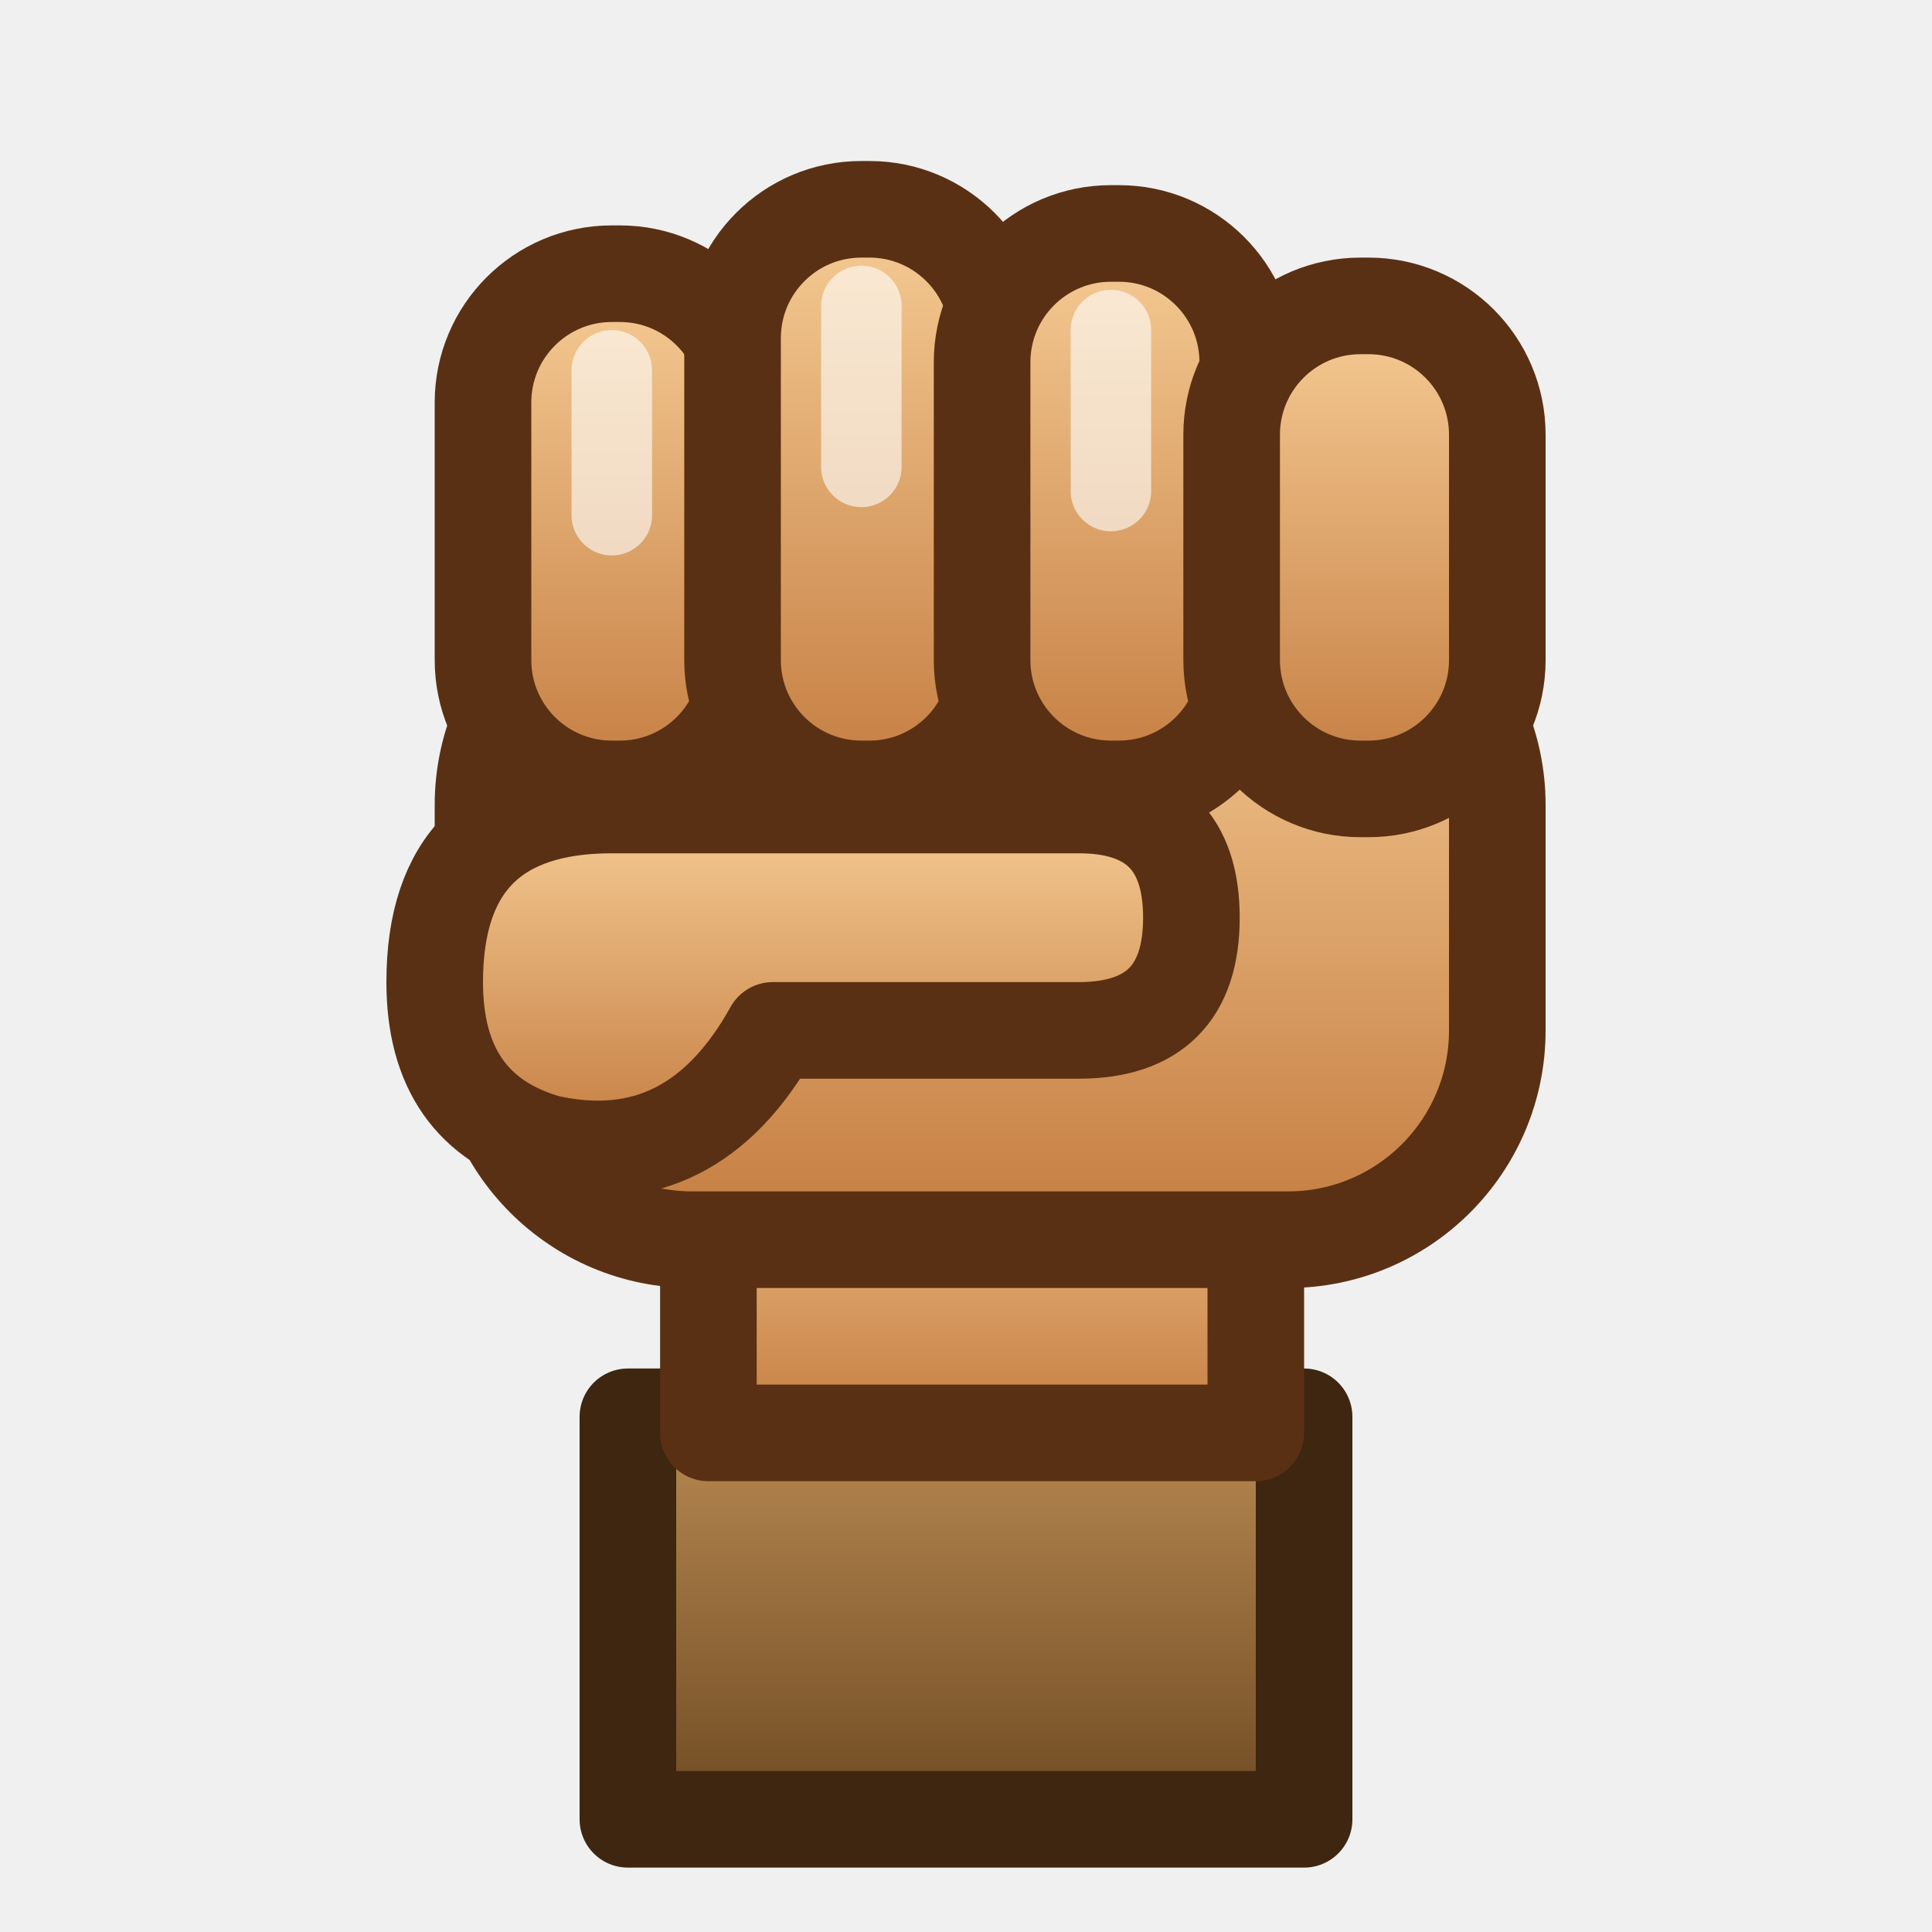
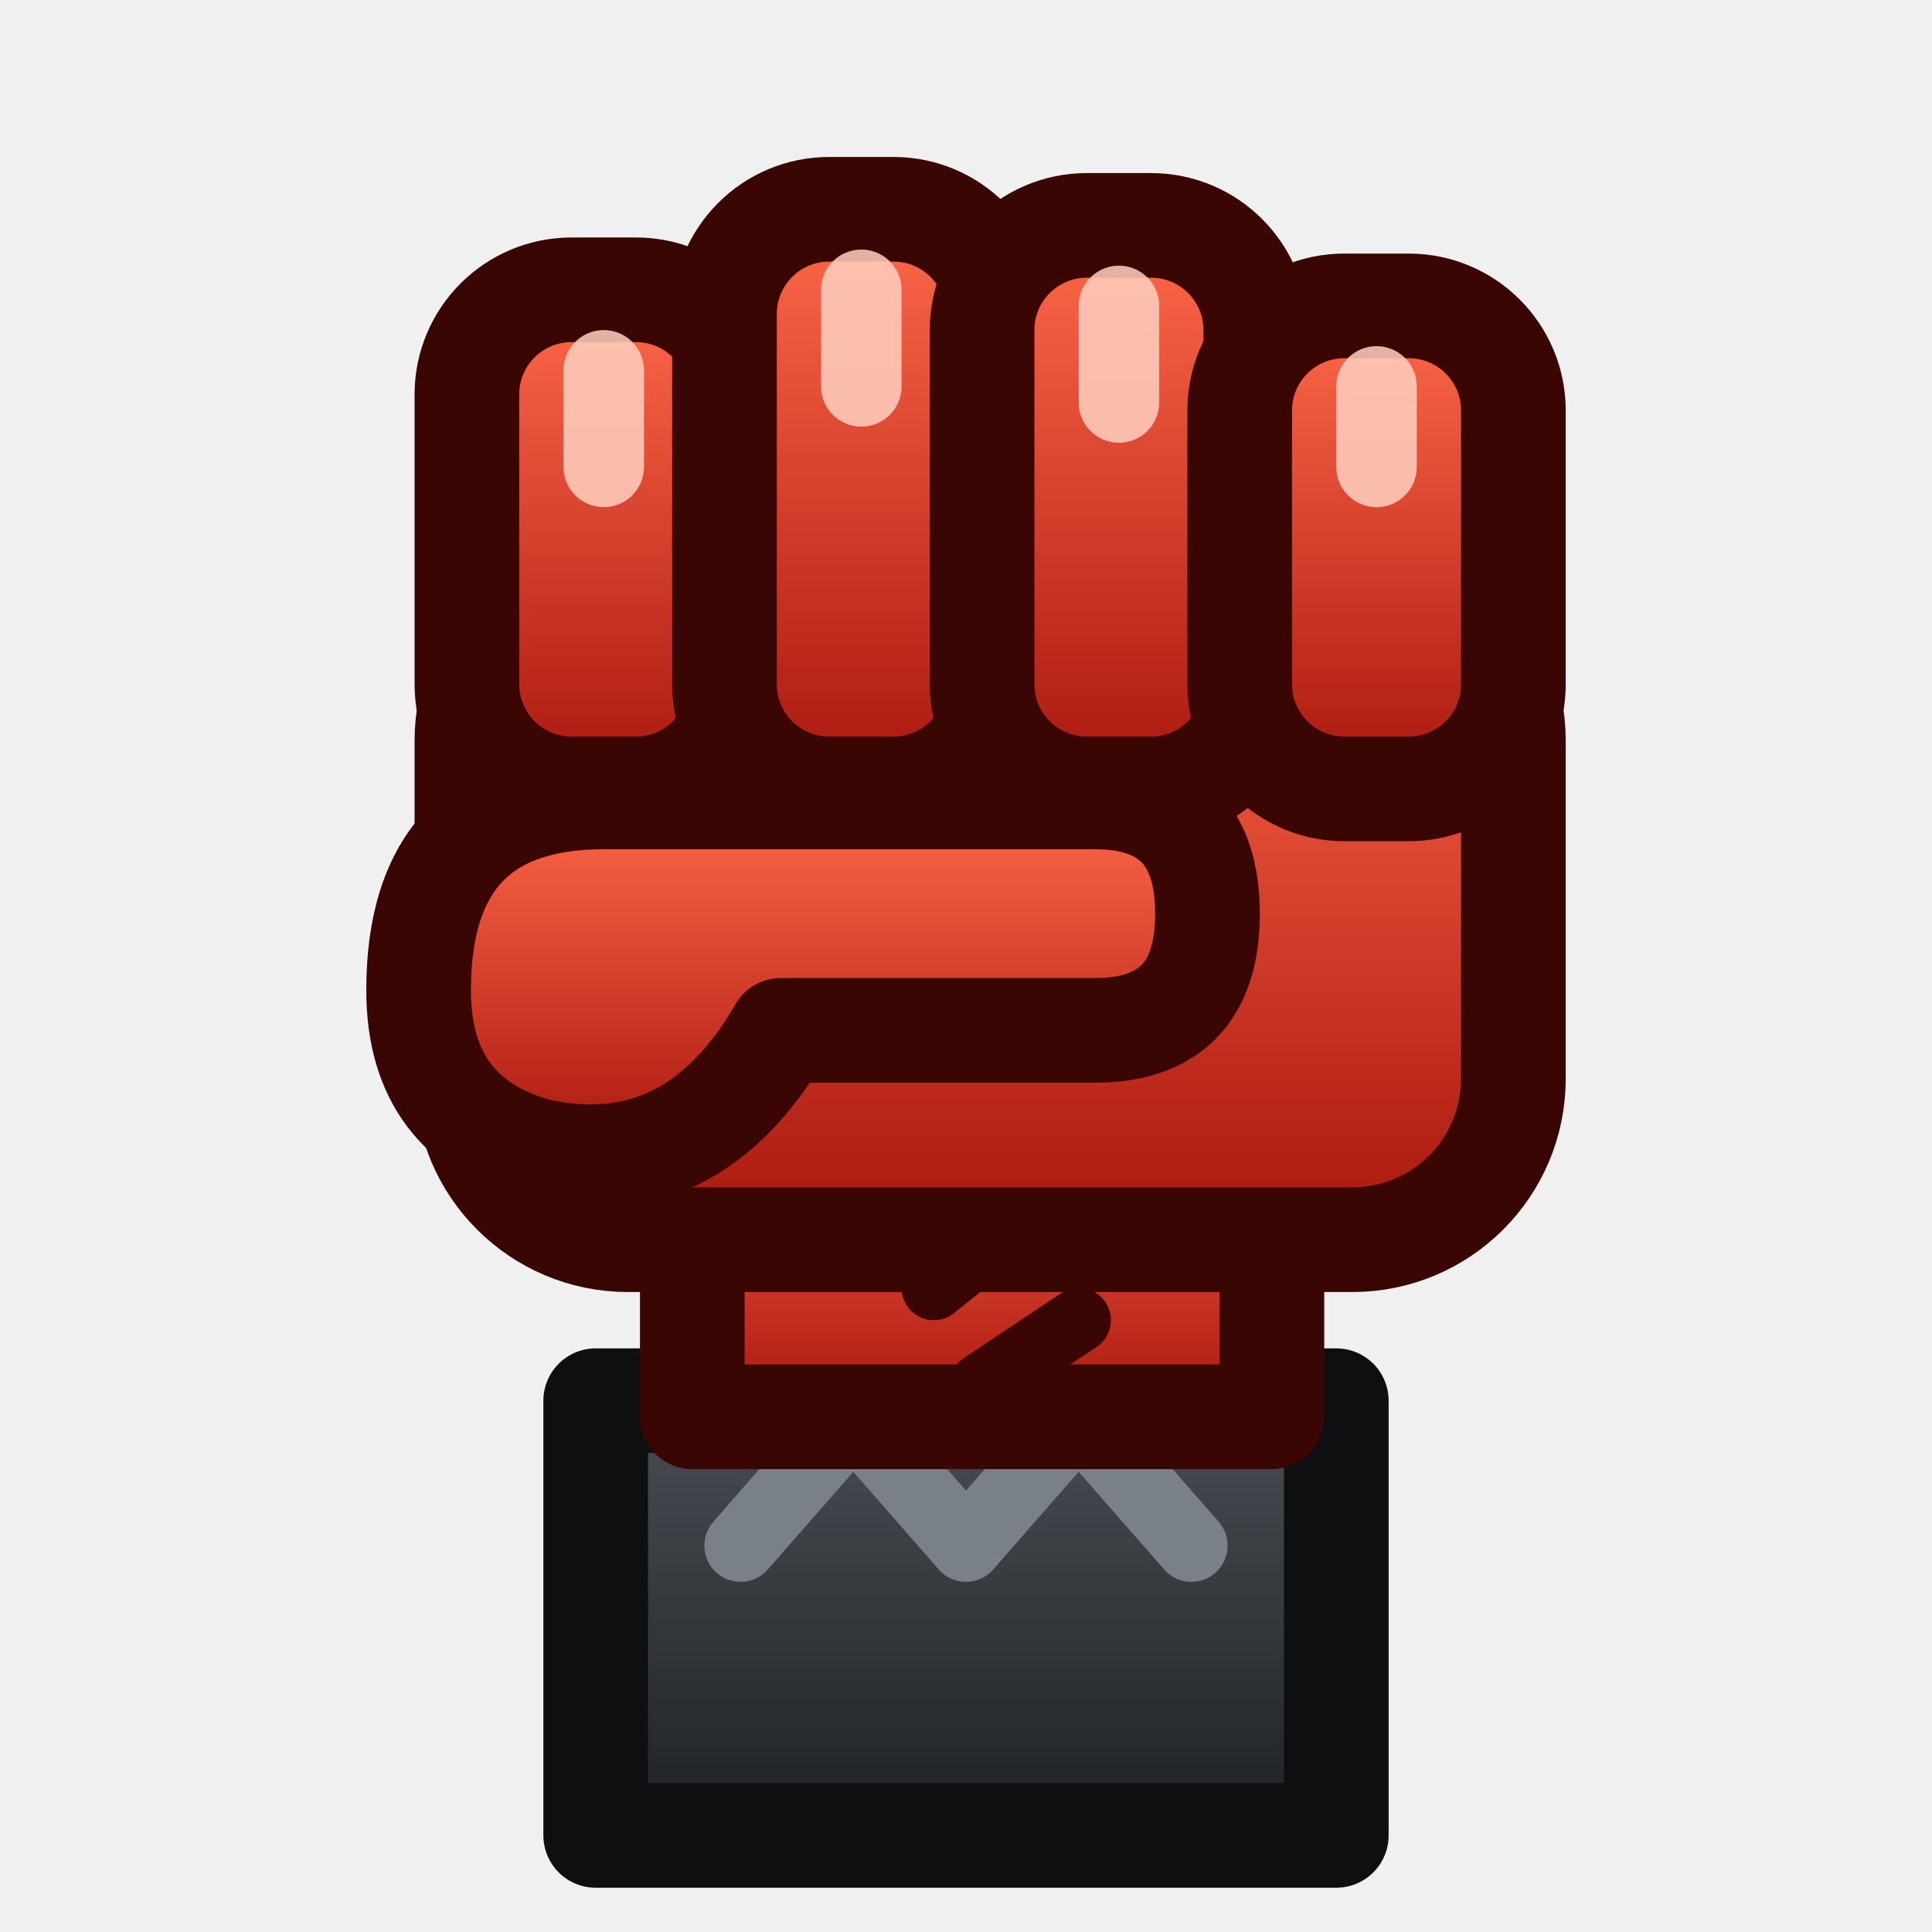
<svg xmlns="http://www.w3.org/2000/svg" viewBox="0 0 24 24" width="96" height="96">
  <defs>
    <linearGradient id="tf1" x1="0" y1="0" x2="0" y2="1">
-       <stop offset="0" stop-color="#F6CD96" />
-       <stop offset="1" stop-color="#C47C40" />
+       <stop offset="0" stop-color="#FF6A4A" />
+       <stop offset="1" stop-color="#A8160E" />
    </linearGradient>
    <linearGradient id="tf2" x1="0" y1="0" x2="0" y2="1">
-       <stop offset="0" stop-color="#B98A52" />
-       <stop offset="1" stop-color="#6E4A22" />
+       <stop offset="0" stop-color="#4A4E54" />
+       <stop offset="1" stop-color="#1E2024" />
    </linearGradient>
  </defs>
  <g stroke-linejoin="round" stroke-linecap="round">
-     <path d="M7.8 17.6 H16.2 V22.6 H7.8 Z" fill="url(#tf2)" stroke="#3E2610" stroke-width="1.2" />
-     <path d="M8.8 13.5 H15.6 V17.8 H8.8 Z" fill="url(#tf1)" stroke="#5A3014" stroke-width="1.2" />
-     <rect x="6" y="7.4" width="12.6" height="8" rx="2.6" fill="url(#tf1)" stroke="#5A3014" stroke-width="1.2" />
-     <rect x="6" y="3.4" width="3.3" height="6.4" rx="1.6" fill="url(#tf1)" stroke="#5A3014" stroke-width="1.2" />
-     <rect x="9.1" y="2.6" width="3.3" height="7.2" rx="1.6" fill="url(#tf1)" stroke="#5A3014" stroke-width="1.2" />
-     <rect x="12.2" y="2.9" width="3.3" height="6.9" rx="1.6" fill="url(#tf1)" stroke="#5A3014" stroke-width="1.2" />
-     <rect x="15.3" y="3.8" width="3.3" height="6" rx="1.6" fill="url(#tf1)" stroke="#5A3014" stroke-width="1.2" />
-     <path d="M5.4 12.2 Q5.4 10 7.6 10 H13.4 Q14.8 10 14.8 11.4 Q14.8 12.8 13.4 12.8 H9.6 Q8.6 14.6 6.8 14.2 Q5.4 13.8 5.4 12.2 Z" fill="url(#tf1)" stroke="#5A3014" stroke-width="1.2" />
-     <path d="M7.6 4.6 V6.4 M10.7 3.8 V5.8 M13.8 4.1 V6.1" stroke="#fff" stroke-opacity="0.6" stroke-width="1" />
+     <path d="M7.4 17.4 H16.6 V22.8 H7.4 Z" fill="url(#tf2)" stroke="#0E0F11" stroke-width="1.3" />
+     <path d="M9.2 19.2 L10.6 17.6 L12 19.2 L13.4 17.6 L14.8 19.2" fill="none" stroke="#7A8088" stroke-width="0.9" />
+     <path d="M8.6 13.4 H15.8 V17.6 H8.6 Z" fill="url(#tf1)" stroke="#3A0604" stroke-width="1.3" />
+     <rect x="5.8" y="7.2" width="13" height="8.2" rx="2" fill="url(#tf1)" stroke="#3A0604" stroke-width="1.3" />
+     <rect x="5.8" y="3.6" width="3.4" height="6.2" rx="1.3" fill="url(#tf1)" stroke="#3A0604" stroke-width="1.3" />
+     <rect x="9" y="2.6" width="3.4" height="7.2" rx="1.3" fill="url(#tf1)" stroke="#3A0604" stroke-width="1.3" />
+     <rect x="12.2" y="2.8" width="3.4" height="7" rx="1.3" fill="url(#tf1)" stroke="#3A0604" stroke-width="1.3" />
+     <rect x="15.4" y="3.8" width="3.4" height="6" rx="1.3" fill="url(#tf1)" stroke="#3A0604" stroke-width="1.3" />
+     <path d="M5.2 12.3 Q5.2 9.9 7.5 9.9 H13.6 Q15 9.9 15 11.35 Q15 12.8 13.6 12.8 H9.7 Q8.6 14.7 6.7 14.3 Q5.2 13.9 5.2 12.3 Z" fill="url(#tf1)" stroke="#3A0604" stroke-width="1.3" />
+     <path d="M7.5 4.6 V5.8 M10.7 3.6 V4.8 M13.9 3.8 V5 M17.1 4.8 V5.8" stroke="#FFD0C0" stroke-opacity="0.85" stroke-width="1" />
+     <path d="M11.6 16 L12.6 15.2 M12.2 17.2 L13.4 16.4" stroke="#3A0604" stroke-width="0.8" />
  </g>
</svg>
